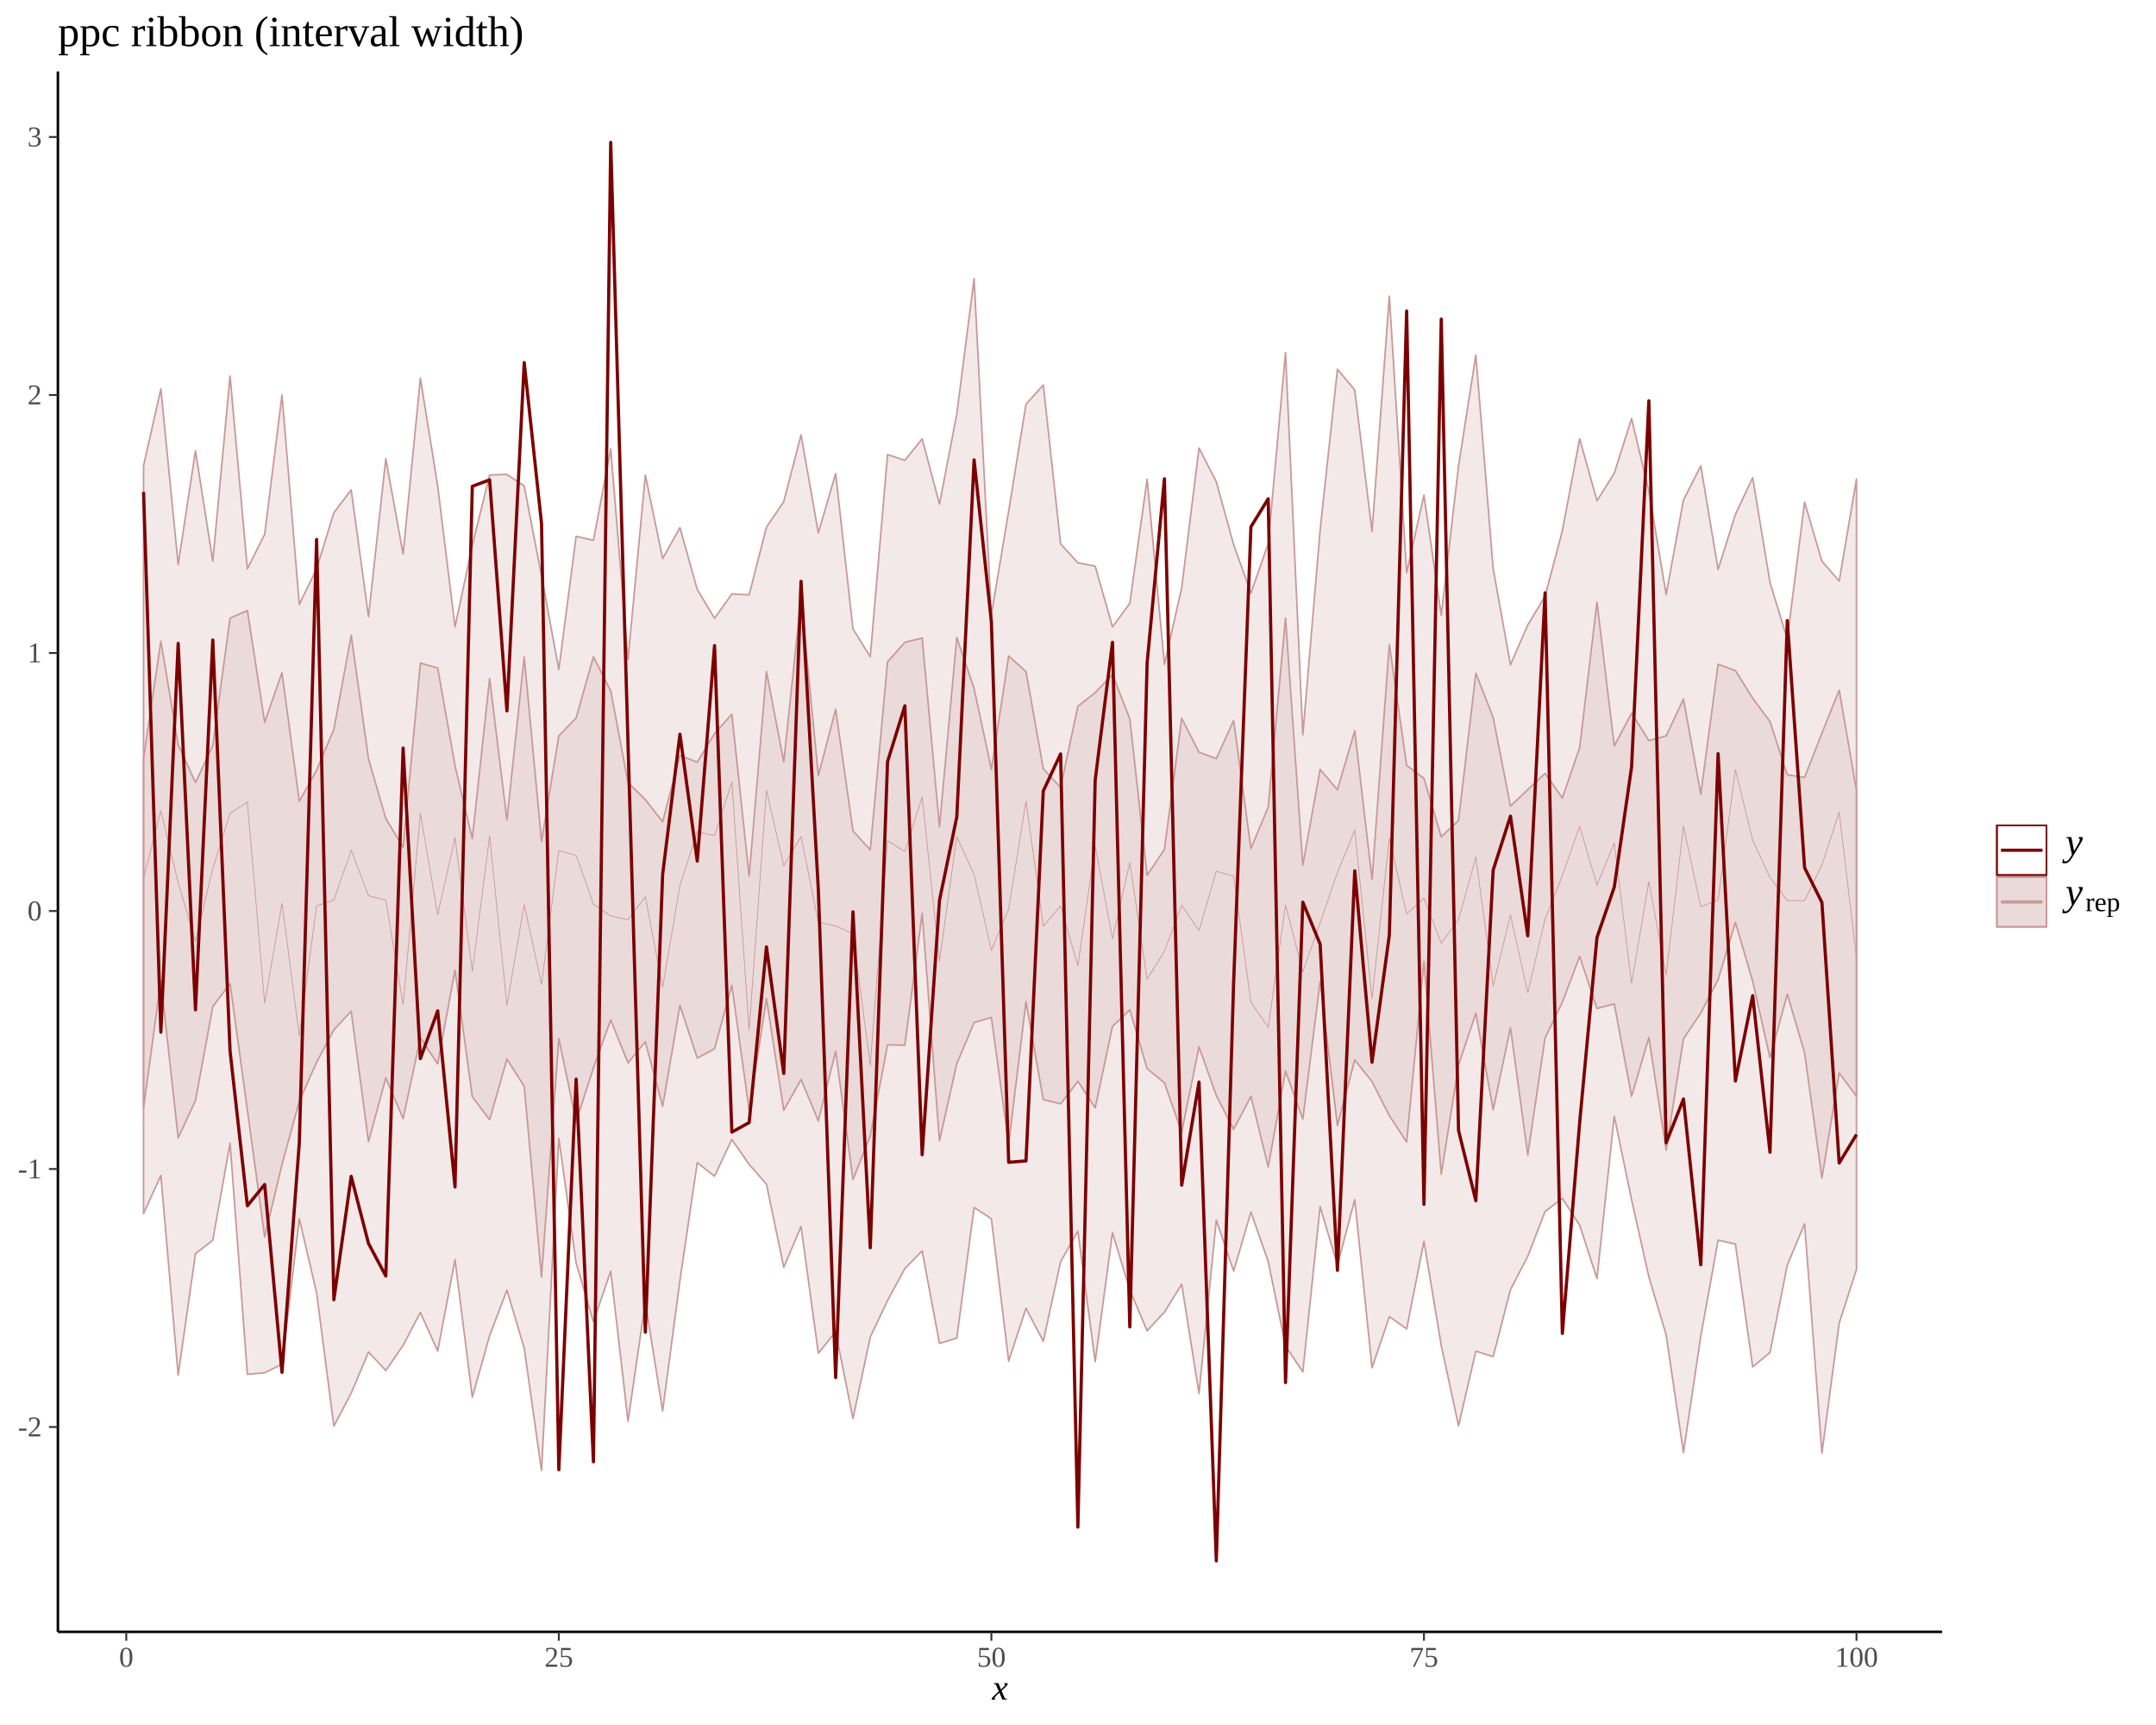
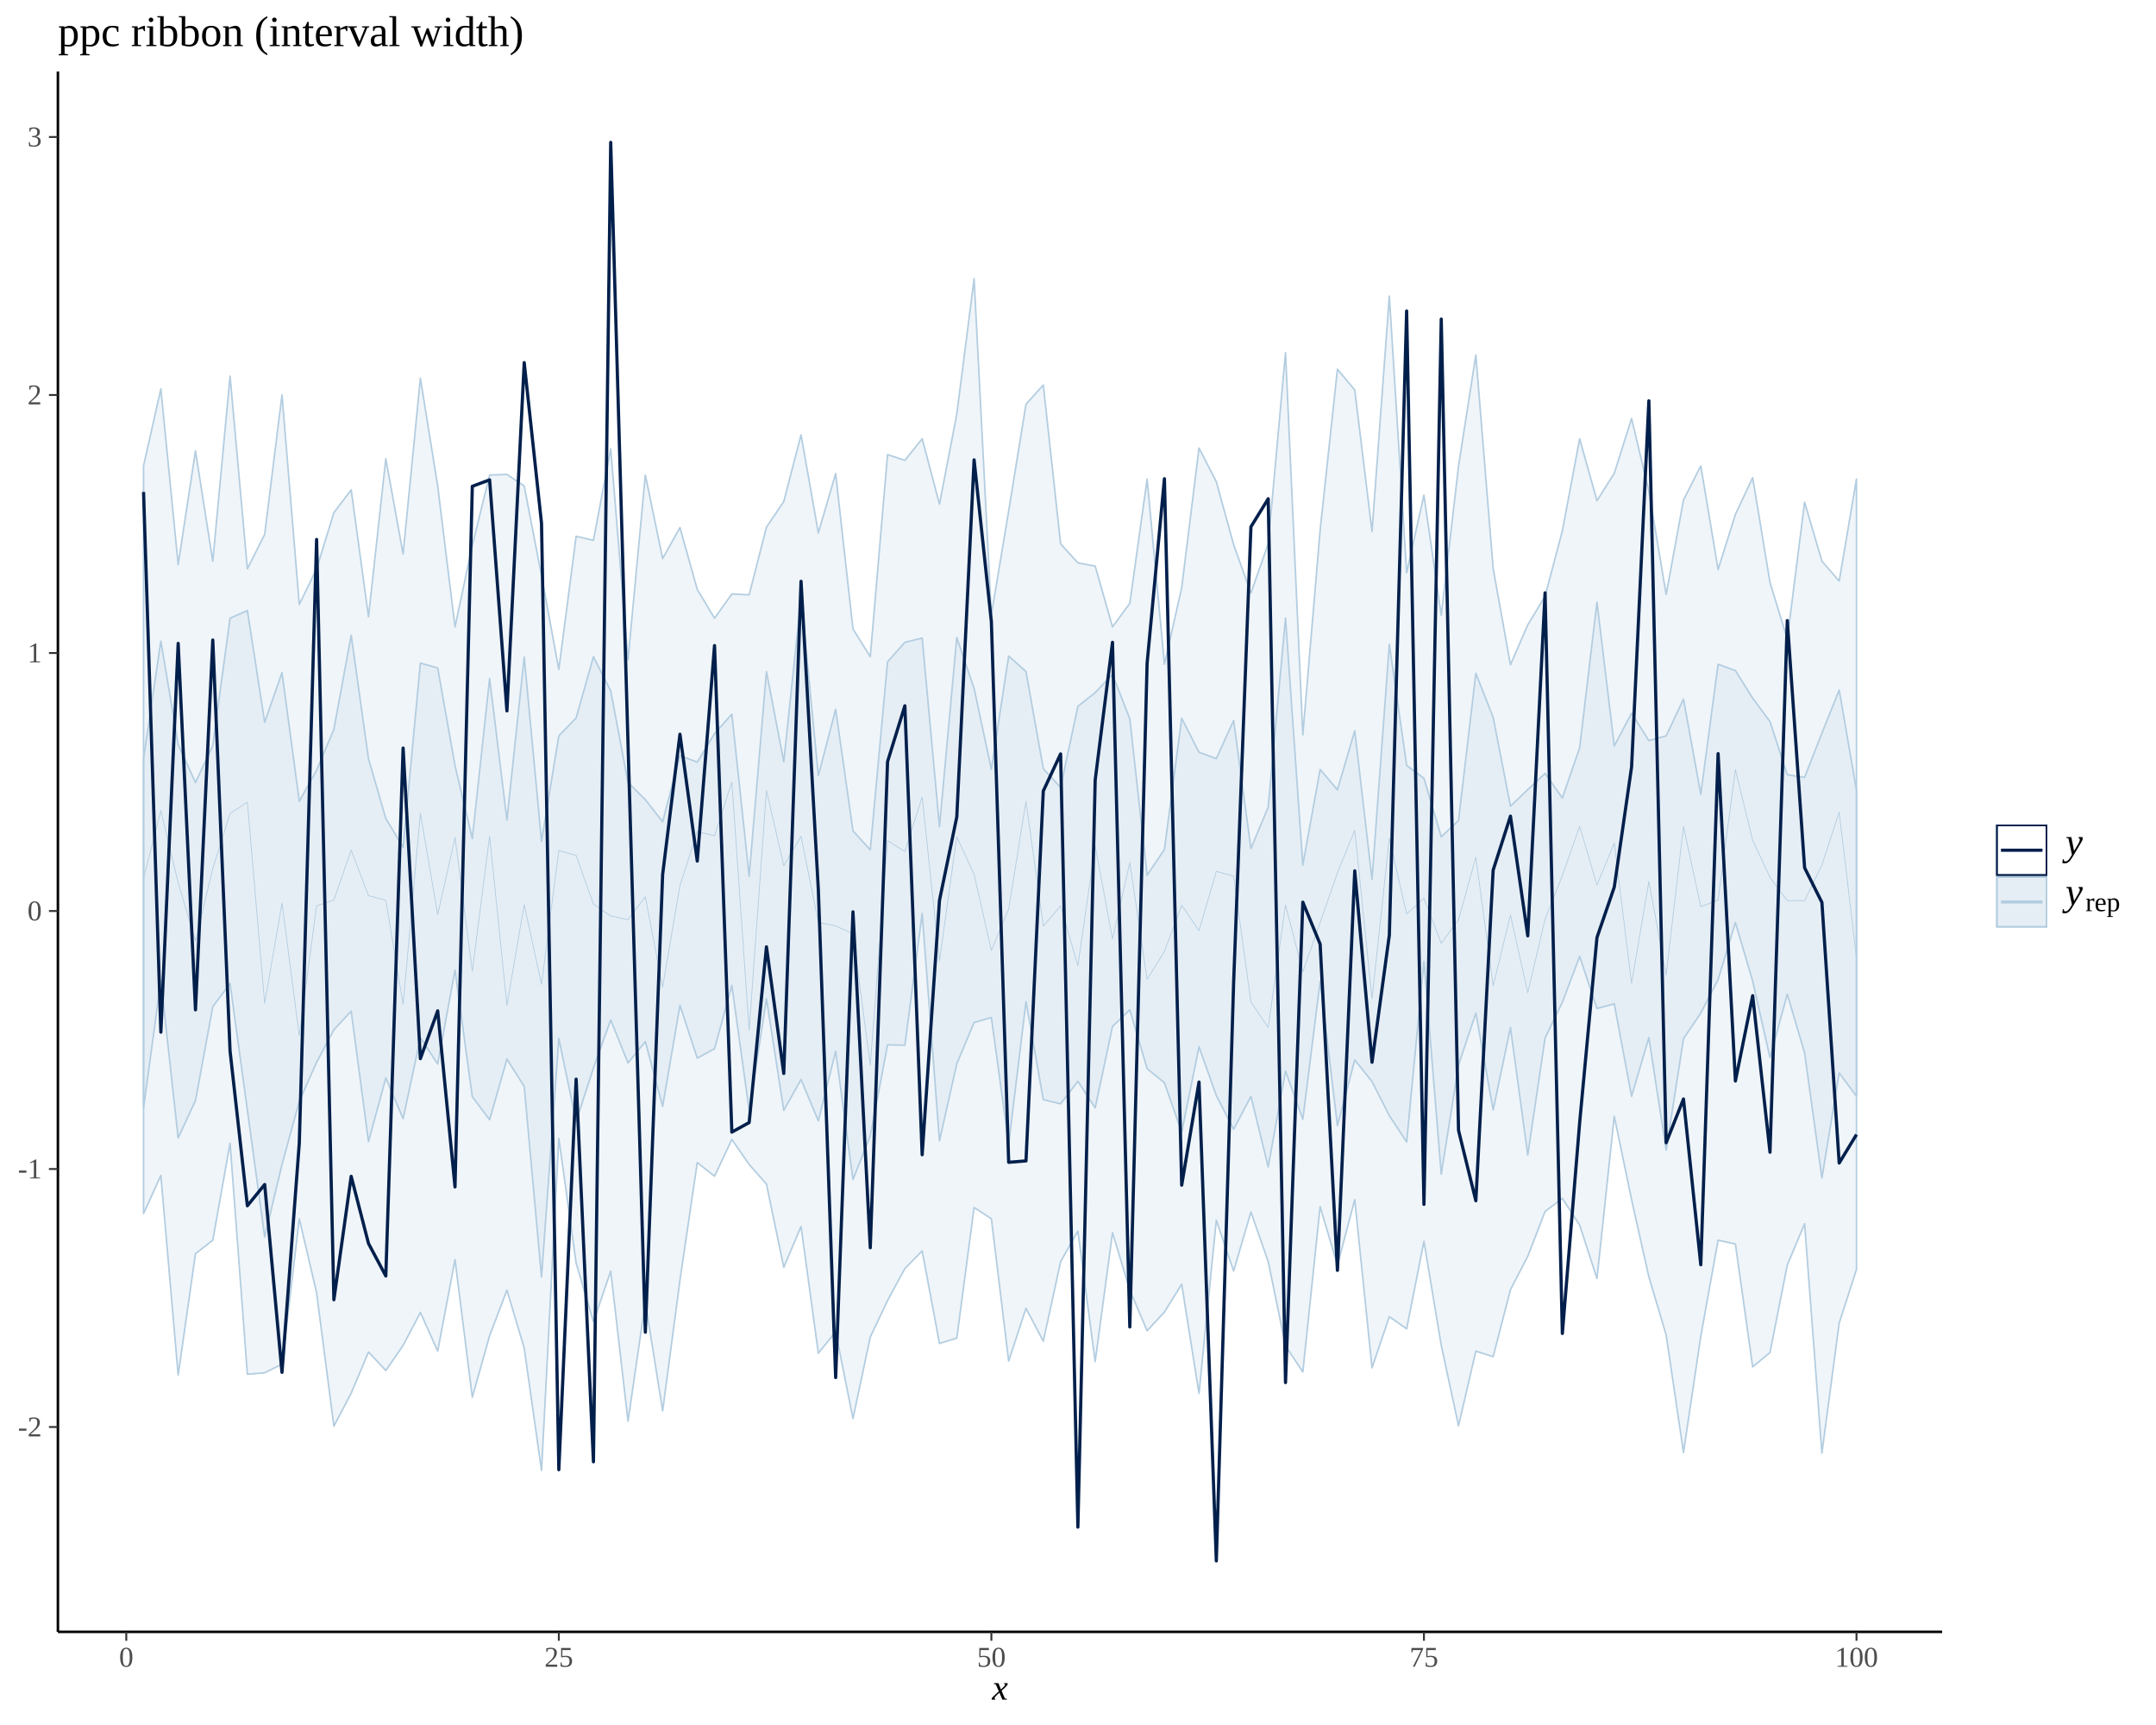
<svg xmlns="http://www.w3.org/2000/svg" viewBox="0 0 720.00 576.00">
  <defs>
    <style type="text/css">
    line, polyline, polygon, path, rect, circle {
      fill: none;
      stroke: #000000;
      stroke-linecap: round;
      stroke-linejoin: round;
      stroke-miterlimit: 10.00;
    }
  </style>
  </defs>
  <rect width="100%" height="100%" style="stroke: none; fill: #FFFFFF;" />
  <defs>
    <clipPath id="cpMTkuMzR8NjQ4LjU4fDU0NC44OXwyMy44Ng==">
      <rect x="19.34" y="23.86" width="629.24" height="521.03" />
    </clipPath>
  </defs>
-   <polygon points="47.94,155.55 53.72,129.85 59.50,188.52 65.28,150.56 71.06,187.40 76.83,125.57 82.61,189.94 88.39,178.41 94.17,131.90 99.95,201.82 105.73,189.94 111.50,171.18 117.28,163.56 123.06,205.93 128.84,153.18 134.62,184.98 140.39,126.28 146.17,162.32 151.95,209.32 157.73,182.13 163.51,158.62 169.29,158.42 175.06,162.27 180.84,192.24 186.62,223.53 192.40,179.07 198.18,180.43 203.95,149.86 209.73,220.24 215.51,158.64 221.29,186.51 227.07,176.16 232.85,196.82 238.62,206.43 244.40,198.34 250.18,198.62 255.96,176.02 261.74,167.50 267.51,145.21 273.29,177.94 279.07,158.14 284.85,210.01 290.63,219.29 296.40,151.80 302.18,153.72 307.96,146.51 313.74,168.34 319.52,138.30 325.30,93.09 331.07,205.27 336.85,170.64 342.63,134.98 348.41,128.56 354.19,181.60 359.96,187.94 365.74,189.03 371.52,209.33 377.30,201.45 383.08,160.01 388.86,221.78 394.63,196.27 400.41,149.61 406.19,160.86 411.97,181.86 417.75,198.03 423.52,181.55 429.30,117.78 435.08,245.37 440.86,177.04 446.64,123.29 452.42,130.21 458.19,177.48 463.97,98.88 469.75,191.23 475.53,165.33 481.31,205.46 487.08,155.60 492.86,118.56 498.64,189.85 504.42,221.98 510.20,208.68 515.98,199.09 521.75,177.26 527.53,146.51 533.31,167.21 539.09,158.03 544.87,139.75 550.64,164.02 556.42,198.52 562.20,166.98 567.98,155.57 573.76,190.15 579.54,171.77 585.31,159.50 591.09,194.48 596.87,213.39 602.65,167.67 608.43,187.38 614.20,194.03 619.98,159.94 619.98,423.84 614.20,441.81 608.43,485.19 602.65,408.64 596.87,422.41 591.09,451.63 585.31,456.43 579.54,415.39 573.76,414.11 567.98,446.17 562.20,485.00 556.42,445.75 550.64,426.35 544.87,400.59 539.09,372.74 533.31,426.90 527.53,409.08 521.75,400.15 515.98,404.54 510.20,419.49 504.42,430.64 498.64,453.00 492.86,451.17 487.08,476.07 481.31,449.24 475.53,414.49 469.75,443.71 463.97,439.65 458.19,456.73 452.42,400.57 446.64,422.48 440.86,402.90 435.08,458.11 429.30,449.39 423.52,421.25 417.75,404.71 411.97,424.42 406.19,407.43 400.41,465.30 394.63,428.81 388.86,438.13 383.08,444.35 377.30,430.74 371.52,411.59 365.74,454.67 359.96,411.08 354.19,421.31 348.41,447.85 342.63,436.85 336.85,454.49 331.07,406.96 325.30,403.19 319.52,446.81 313.74,448.59 307.96,417.70 302.18,423.59 296.40,434.26 290.63,446.45 284.85,473.68 279.07,444.71 273.29,451.85 267.51,409.53 261.74,423.18 255.96,395.39 250.18,388.82 244.40,380.48 238.62,392.75 232.85,388.21 227.07,427.51 221.29,471.10 215.51,434.77 209.73,474.56 203.95,424.45 198.18,441.38 192.40,421.75 186.62,380.11 180.84,491.01 175.06,450.15 169.29,430.79 163.51,445.99 157.73,466.55 151.95,420.60 146.17,451.16 140.39,438.23 134.62,449.24 128.84,457.64 123.06,451.45 117.28,465.19 111.50,476.20 105.73,431.65 99.95,406.98 94.17,455.52 88.39,458.39 82.61,458.89 76.83,381.72 71.06,414.13 65.28,418.61 59.50,459.17 53.72,392.49 47.94,405.24 " style="stroke-width: 0.53; stroke: #C79999; fill: #DCBCBC; fill-opacity: 0.33;" clip-path="url(#cpMTkuMzR8NjQ4LjU4fDU0NC44OXwyMy44Ng==)" />
-   <polygon points="47.94,253.25 53.72,214.07 59.50,248.64 65.28,261.31 71.06,248.96 76.83,206.41 82.61,203.87 88.39,241.18 94.17,224.60 99.95,267.56 105.73,257.22 111.50,243.52 117.28,212.15 123.06,253.39 128.84,273.31 134.62,282.92 140.39,221.41 146.17,223.06 151.95,255.70 157.73,280.01 163.51,226.58 169.29,273.83 175.06,219.39 180.84,280.96 186.62,245.71 192.40,239.74 198.18,219.31 203.95,230.70 209.73,261.30 215.51,267.01 221.29,274.41 227.07,252.28 232.85,254.50 238.62,244.97 244.40,238.48 250.18,292.60 255.96,224.26 261.74,254.37 267.51,199.80 273.29,258.98 279.07,236.86 284.85,277.45 290.63,283.80 296.40,220.99 302.18,214.49 307.96,213.05 313.74,276.06 319.52,212.87 325.30,229.90 331.07,256.91 336.85,219.06 342.63,224.25 348.41,256.70 354.19,262.95 359.96,235.85 365.74,231.28 371.52,225.23 377.30,240.02 383.08,292.25 388.86,283.62 394.63,239.86 400.41,251.18 406.19,253.32 411.97,240.58 417.75,283.36 423.52,269.49 429.30,206.36 435.08,288.87 440.86,256.92 446.64,263.74 452.42,244.00 458.19,293.65 463.97,215.16 469.75,255.57 475.53,259.90 481.31,279.43 487.08,273.96 492.86,224.82 498.64,239.55 504.42,269.17 510.20,263.67 515.98,258.25 521.75,266.45 527.53,249.68 533.31,201.10 539.09,249.07 544.87,238.14 550.64,247.31 556.42,245.72 562.20,233.46 567.98,265.21 573.76,221.81 579.54,223.92 585.31,233.14 591.09,240.94 596.87,258.69 602.65,259.59 608.43,244.82 614.20,230.43 619.98,263.93 619.98,366.06 614.20,358.28 608.43,393.35 602.65,351.56 596.87,331.97 591.09,353.16 585.31,327.63 579.54,308.01 573.76,327.12 567.98,338.26 562.20,346.86 556.42,384.04 550.64,346.46 544.87,366.08 539.09,335.21 533.31,336.74 527.53,319.35 521.75,334.68 515.98,346.59 510.20,385.68 504.42,343.12 498.64,370.64 492.86,338.27 487.08,355.63 481.31,392.08 475.53,320.97 469.75,381.32 463.97,372.52 458.19,361.15 452.42,353.94 446.64,375.90 440.86,327.63 435.08,373.72 429.30,357.64 423.52,389.64 417.75,366.10 411.97,377.09 406.19,365.81 400.41,349.55 394.63,378.01 388.86,361.55 383.08,356.83 377.30,337.20 371.52,342.74 365.74,369.92 359.96,361.06 354.19,368.58 348.41,367.17 342.63,334.47 336.85,381.97 331.07,339.75 325.30,341.43 319.52,355.20 313.74,380.96 307.96,305.00 302.18,349.02 296.40,348.88 290.63,379.31 284.85,393.87 279.07,351.03 273.29,374.29 267.51,360.45 261.74,370.76 255.96,333.50 250.18,370.74 244.40,329.02 238.62,350.20 232.85,353.31 227.07,335.69 221.29,369.44 215.51,347.82 209.73,354.93 203.95,340.56 198.18,356.60 192.40,374.47 186.62,346.78 180.84,426.41 175.06,362.74 169.29,353.64 163.51,373.90 157.73,366.23 151.95,323.93 146.17,355.27 140.39,346.54 134.62,373.53 128.84,359.92 123.06,381.23 117.28,337.64 111.50,343.86 105.73,354.70 99.95,367.69 94.17,388.85 88.39,413.02 82.61,370.64 76.83,328.42 71.06,336.13 65.28,367.48 59.50,379.98 53.72,327.42 47.94,369.91 " style="stroke-width: 0.53; stroke: #C79999; fill: #DCBCBC; fill-opacity: 0.33;" clip-path="url(#cpMTkuMzR8NjQ4LjU4fDU0NC44OXwyMy44Ng==)" />
-   <polyline points="47.94,293.26 53.72,270.71 59.50,294.76 65.28,314.20 71.06,289.98 76.83,271.64 82.61,267.83 88.39,335.05 94.17,301.58 99.95,345.80 105.73,302.48 111.50,300.52 117.28,283.87 123.06,299.08 128.84,300.58 134.62,335.41 140.39,271.58 146.17,305.40 151.95,279.69 157.73,324.33 163.51,279.14 169.29,335.70 175.06,302.06 180.84,328.70 186.62,284.04 192.40,285.64 198.18,301.91 203.95,305.84 209.73,307.09 215.51,299.45 221.29,329.62 227.07,295.71 232.85,277.69 238.62,279.08 244.40,261.11 250.18,343.98 255.96,263.89 261.74,289.06 267.51,279.27 273.29,308.01 279.07,309.16 284.85,311.84 290.63,355.71 296.40,280.72 302.18,284.35 307.96,266.15 313.74,320.89 319.52,279.40 325.30,291.96 331.07,317.34 336.85,303.54 342.63,267.52 348.41,309.27 354.19,302.48 359.96,322.51 365.74,282.44 371.52,313.48 377.30,288.04 383.08,326.99 388.86,317.69 394.63,302.27 400.41,310.78 406.19,290.93 411.97,292.56 417.75,334.59 423.52,343.06 429.30,302.20 435.08,324.51 440.86,308.08 446.64,291.42 452.42,277.23 458.19,333.46 463.97,279.92 469.75,305.19 475.53,299.94 481.31,314.94 487.08,307.13 492.86,286.20 498.64,329.22 504.42,305.53 510.20,331.46 515.98,306.94 521.75,292.36 527.53,275.91 533.31,295.56 539.09,281.50 544.87,328.39 550.64,294.33 556.42,325.56 562.20,275.90 567.98,302.75 573.76,300.57 579.54,257.00 585.31,280.57 591.09,292.98 596.87,300.74 602.65,300.72 608.43,288.83 614.20,271.18 619.98,319.97 " style="stroke-width: 0.27; stroke: #C79999; stroke-linecap: butt;" clip-path="url(#cpMTkuMzR8NjQ4LjU4fDU0NC44OXwyMy44Ng==)" />
-   <polyline points="47.94,164.28 53.72,344.65 59.50,214.84 65.28,337.19 71.06,213.72 76.83,350.95 82.61,402.62 88.39,395.52 94.17,458.24 99.95,381.68 105.73,180.13 111.50,434.00 117.28,392.79 123.06,415.21 128.84,426.07 134.62,249.79 140.39,353.49 146.17,337.53 151.95,396.32 157.73,162.38 163.51,160.23 169.29,237.37 175.06,121.09 180.84,174.74 186.62,490.75 192.40,360.35 198.18,488.11 203.95,47.54 209.73,248.44 215.51,444.84 221.29,292.00 227.07,245.17 232.85,287.53 238.62,215.57 244.40,378.03 250.18,374.84 255.96,316.16 261.74,358.44 267.51,194.11 273.29,297.18 279.07,459.98 284.85,304.48 290.63,416.63 296.40,254.33 302.18,235.67 307.96,385.58 313.74,300.65 319.52,272.80 325.30,153.56 331.07,207.59 336.85,388.11 342.63,387.64 348.41,264.12 354.19,251.74 359.96,509.92 365.74,260.49 371.52,214.48 377.30,443.08 383.08,221.46 388.86,159.86 394.63,395.74 400.41,361.31 406.19,521.21 411.97,328.15 417.75,175.91 423.52,166.54 429.30,461.66 435.08,301.25 440.86,315.25 446.64,424.19 452.42,290.79 458.19,354.70 463.97,312.25 469.75,103.85 475.53,402.15 481.31,106.55 487.08,377.45 492.86,400.94 498.64,290.56 504.42,272.52 510.20,312.48 515.98,197.96 521.75,445.26 527.53,374.84 533.31,313.05 539.09,296.22 544.87,256.09 550.64,133.84 556.42,381.57 562.20,366.97 567.98,422.32 573.76,251.66 579.54,360.96 585.31,332.47 591.09,384.74 596.87,207.22 602.65,289.76 608.43,301.33 614.20,388.35 619.98,378.84 " style="stroke-width: 1.07; stroke: #7C0000; stroke-linecap: butt;" clip-path="url(#cpMTkuMzR8NjQ4LjU4fDU0NC44OXwyMy44Ng==)" />
+   <polygon points="47.94,155.55 53.72,129.85 59.50,188.52 65.28,150.56 71.06,187.40 76.83,125.57 82.61,189.94 88.39,178.41 94.17,131.90 99.95,201.82 105.73,189.94 111.50,171.18 117.28,163.56 123.06,205.93 128.84,153.18 134.62,184.98 140.39,126.28 146.17,162.32 151.95,209.32 157.73,182.13 163.51,158.62 169.29,158.42 175.06,162.27 180.84,192.24 186.62,223.53 192.40,179.07 198.18,180.43 203.95,149.86 209.73,220.24 215.51,158.64 221.29,186.51 227.07,176.16 232.85,196.82 238.62,206.43 244.40,198.34 250.18,198.62 255.96,176.02 261.74,167.50 267.51,145.21 273.29,177.94 279.07,158.14 284.85,210.01 290.63,219.29 296.40,151.80 302.18,153.72 307.96,146.51 313.74,168.34 319.52,138.30 325.30,93.09 331.07,205.27 336.85,170.64 342.63,134.98 348.41,128.56 354.19,181.60 359.96,187.94 365.74,189.03 371.52,209.33 377.30,201.45 383.08,160.01 388.86,221.78 394.63,196.27 400.41,149.61 406.19,160.86 411.97,181.86 417.75,198.03 423.52,181.55 429.30,117.78 435.08,245.37 440.86,177.04 446.64,123.29 452.42,130.21 458.19,177.48 463.97,98.88 469.75,191.23 475.53,165.33 481.31,205.46 487.08,155.60 492.86,118.56 498.64,189.85 504.42,221.98 510.20,208.68 515.98,199.09 521.75,177.26 527.53,146.51 533.31,167.21 539.09,158.03 544.87,139.75 550.64,164.02 556.42,198.52 562.20,166.98 567.98,155.57 573.76,190.15 579.54,171.77 585.31,159.50 591.09,194.48 596.87,213.39 602.65,167.67 608.43,187.38 614.20,194.03 619.98,159.94 619.98,423.84 614.20,441.81 608.43,485.19 602.65,408.64 596.87,422.41 591.09,451.63 585.31,456.43 579.54,415.39 573.76,414.11 567.98,446.17 562.20,485.00 556.42,445.75 550.64,426.35 544.87,400.59 539.09,372.74 533.31,426.90 527.53,409.08 521.75,400.15 515.98,404.54 510.20,419.49 504.42,430.64 498.64,453.00 492.86,451.17 487.08,476.07 481.31,449.24 475.53,414.49 469.75,443.71 463.97,439.65 458.19,456.73 452.42,400.57 446.64,422.48 440.86,402.90 435.08,458.11 429.30,449.39 423.52,421.25 417.75,404.71 411.97,424.42 406.19,407.43 400.41,465.30 394.63,428.81 388.86,438.13 383.08,444.35 377.30,430.74 371.52,411.59 365.74,454.67 359.96,411.08 354.19,421.31 348.41,447.85 342.63,436.85 336.85,454.49 331.07,406.96 325.30,403.19 319.52,446.81 313.74,448.59 307.96,417.70 302.18,423.59 296.40,434.26 290.63,446.45 284.85,473.68 279.07,444.71 273.29,451.85 267.51,409.53 261.74,423.18 255.96,395.39 250.18,388.82 244.40,380.48 238.62,392.75 232.85,388.21 227.07,427.51 221.29,471.10 215.51,434.77 209.73,474.56 203.95,424.45 198.18,441.38 192.40,421.75 186.62,380.11 180.84,491.01 175.06,450.15 169.29,430.79 163.51,445.99 157.73,466.55 151.95,420.60 146.17,451.16 140.39,438.23 134.62,449.24 128.84,457.64 123.06,451.45 117.28,465.19 111.50,476.20 105.73,431.65 99.95,406.98 94.17,455.52 88.39,458.39 82.61,458.89 76.83,381.72 71.06,414.13 65.28,418.61 59.50,459.17 53.72,392.49 47.94,405.24 " style="stroke-width: 0.53; stroke: #B3CDE0; fill: #D1E1EC; fill-opacity: 0.33;" clip-path="url(#cpMTkuMzR8NjQ4LjU4fDU0NC44OXwyMy44Ng==)" />
+   <polygon points="47.94,253.25 53.72,214.07 59.50,248.64 65.28,261.31 71.06,248.96 76.83,206.41 82.61,203.87 88.39,241.18 94.17,224.60 99.95,267.56 105.73,257.22 111.50,243.52 117.28,212.15 123.06,253.39 128.84,273.31 134.62,282.92 140.39,221.41 146.17,223.06 151.95,255.70 157.73,280.01 163.51,226.58 169.29,273.83 175.06,219.39 180.84,280.96 186.62,245.71 192.40,239.74 198.18,219.31 203.95,230.70 209.73,261.30 215.51,267.01 221.29,274.41 227.07,252.28 232.85,254.50 238.62,244.97 244.40,238.48 250.18,292.60 255.96,224.26 261.74,254.37 267.51,199.80 273.29,258.98 279.07,236.86 284.85,277.45 290.63,283.80 296.40,220.99 302.18,214.49 307.96,213.05 313.74,276.06 319.52,212.87 325.30,229.90 331.07,256.91 336.85,219.06 342.63,224.25 348.41,256.70 354.19,262.95 359.96,235.85 365.74,231.28 371.52,225.23 377.30,240.02 383.08,292.25 388.86,283.62 394.63,239.86 400.41,251.18 406.19,253.32 411.97,240.58 417.75,283.36 423.52,269.49 429.30,206.36 435.08,288.87 440.86,256.92 446.64,263.74 452.42,244.00 458.19,293.65 463.97,215.16 469.75,255.57 475.53,259.90 481.31,279.43 487.08,273.96 492.86,224.82 498.64,239.55 504.42,269.17 510.20,263.67 515.98,258.25 521.75,266.45 527.53,249.68 533.31,201.10 539.09,249.07 544.87,238.14 550.64,247.31 556.42,245.72 562.20,233.46 567.98,265.21 573.76,221.81 579.54,223.92 585.31,233.14 591.09,240.94 596.87,258.69 602.65,259.59 608.43,244.82 614.20,230.43 619.98,263.93 619.98,366.06 614.20,358.28 608.43,393.35 602.65,351.56 596.87,331.97 591.09,353.16 585.31,327.63 579.54,308.01 573.76,327.12 567.98,338.26 562.20,346.86 556.42,384.04 550.64,346.46 544.87,366.08 539.09,335.21 533.31,336.74 527.53,319.35 521.75,334.68 515.98,346.59 510.20,385.68 504.42,343.12 498.64,370.64 492.86,338.27 487.08,355.63 481.31,392.08 475.53,320.97 469.75,381.32 463.97,372.52 458.19,361.15 452.42,353.94 446.64,375.90 440.86,327.63 435.08,373.72 429.30,357.64 423.52,389.64 417.75,366.10 411.97,377.09 406.19,365.81 400.41,349.55 394.63,378.01 388.86,361.55 383.08,356.83 377.30,337.20 371.52,342.74 365.74,369.92 359.96,361.06 354.19,368.58 348.41,367.17 342.63,334.47 336.85,381.97 331.07,339.75 325.30,341.43 319.52,355.20 313.74,380.96 307.96,305.00 302.18,349.02 296.40,348.88 290.63,379.31 284.85,393.87 279.07,351.03 273.29,374.29 267.51,360.45 261.74,370.76 255.96,333.50 250.18,370.74 244.40,329.02 238.62,350.20 232.85,353.31 227.07,335.69 221.29,369.44 215.51,347.82 209.73,354.93 203.95,340.56 198.18,356.60 192.40,374.47 186.62,346.78 180.84,426.41 175.06,362.74 169.29,353.64 163.51,373.90 157.73,366.23 151.95,323.93 146.17,355.27 140.39,346.54 134.62,373.53 128.84,359.92 123.06,381.23 117.28,337.64 111.50,343.86 105.73,354.70 99.95,367.69 94.17,388.85 88.39,413.02 82.61,370.64 76.83,328.42 71.06,336.13 65.28,367.48 59.50,379.98 53.72,327.42 47.94,369.91 " style="stroke-width: 0.53; stroke: #B3CDE0; fill: #D1E1EC; fill-opacity: 0.33;" clip-path="url(#cpMTkuMzR8NjQ4LjU4fDU0NC44OXwyMy44Ng==)" />
+   <polyline points="47.94,293.26 53.72,270.71 59.50,294.76 65.28,314.20 71.06,289.98 76.83,271.64 82.61,267.83 88.39,335.05 94.17,301.58 99.95,345.80 105.73,302.48 111.50,300.52 117.28,283.87 123.06,299.08 128.84,300.58 134.62,335.41 140.39,271.58 146.17,305.40 151.95,279.69 157.73,324.33 163.51,279.14 169.29,335.70 175.06,302.06 180.84,328.70 186.62,284.04 192.40,285.64 198.18,301.91 203.95,305.84 209.73,307.09 215.51,299.45 221.29,329.62 227.07,295.71 232.85,277.69 238.62,279.08 244.40,261.11 250.18,343.98 255.96,263.89 261.74,289.06 267.51,279.27 273.29,308.01 279.07,309.16 284.85,311.84 290.63,355.71 296.40,280.72 302.18,284.35 307.96,266.15 313.74,320.89 319.52,279.40 325.30,291.96 331.07,317.34 336.85,303.54 342.63,267.52 348.41,309.27 354.19,302.48 359.96,322.51 365.74,282.44 371.52,313.48 377.30,288.04 383.08,326.99 388.86,317.69 394.63,302.27 400.41,310.78 406.19,290.93 411.97,292.56 417.75,334.59 423.52,343.06 429.30,302.20 435.08,324.51 440.86,308.08 446.64,291.42 452.42,277.23 458.19,333.46 463.97,279.92 469.75,305.19 475.53,299.94 481.31,314.94 487.08,307.13 492.86,286.20 498.64,329.22 504.42,305.53 510.20,331.46 515.98,306.94 521.75,292.36 527.53,275.91 533.31,295.56 539.09,281.50 544.87,328.39 550.64,294.33 556.42,325.56 562.20,275.90 567.98,302.75 573.76,300.57 579.54,257.00 585.31,280.57 591.09,292.98 596.87,300.74 602.65,300.72 608.43,288.83 614.20,271.18 619.98,319.97 " style="stroke-width: 0.27; stroke: #B3CDE0; stroke-linecap: butt;" clip-path="url(#cpMTkuMzR8NjQ4LjU4fDU0NC44OXwyMy44Ng==)" />
+   <polyline points="47.94,164.28 53.72,344.65 59.50,214.84 65.28,337.19 71.06,213.72 76.83,350.95 82.61,402.62 88.39,395.52 94.17,458.24 99.95,381.68 105.73,180.13 111.50,434.00 117.28,392.79 123.06,415.21 128.84,426.07 134.62,249.79 140.39,353.49 146.17,337.53 151.95,396.32 157.73,162.38 163.51,160.23 169.29,237.37 175.06,121.09 180.84,174.74 186.62,490.75 192.40,360.35 198.18,488.11 203.95,47.54 209.73,248.44 215.51,444.84 221.29,292.00 227.07,245.17 232.85,287.53 238.62,215.57 244.40,378.03 250.18,374.84 255.96,316.16 261.74,358.44 267.51,194.11 273.29,297.18 279.07,459.98 284.85,304.48 290.63,416.63 296.40,254.33 302.18,235.67 307.96,385.58 313.74,300.65 319.52,272.80 325.30,153.56 331.07,207.59 336.85,388.11 342.63,387.64 348.41,264.12 354.19,251.74 359.96,509.92 365.74,260.49 371.52,214.48 377.30,443.08 383.08,221.46 388.86,159.86 394.63,395.74 400.41,361.31 406.19,521.21 411.97,328.15 417.75,175.91 423.52,166.54 429.30,461.66 435.08,301.25 440.86,315.25 446.64,424.19 452.42,290.79 458.19,354.70 463.97,312.25 469.75,103.85 475.53,402.15 481.31,106.55 487.08,377.45 492.86,400.94 498.64,290.56 504.42,272.52 510.20,312.48 515.98,197.96 521.75,445.26 527.53,374.84 533.31,313.05 539.09,296.22 544.87,256.09 550.64,133.84 556.42,381.57 562.20,366.97 567.98,422.32 573.76,251.66 579.54,360.96 585.31,332.47 591.09,384.74 596.87,207.22 602.65,289.76 608.43,301.33 614.20,388.35 619.98,378.84 " style="stroke-width: 1.07; stroke: #011F4B; stroke-linecap: butt;" clip-path="url(#cpMTkuMzR8NjQ4LjU4fDU0NC44OXwyMy44Ng==)" />
  <defs>
    <clipPath id="cpMC4wMHw3MjAuMDB8NTc2LjAwfDAuMDA=">
      <rect x="0.00" y="0.00" width="720.00" height="576.00" />
    </clipPath>
  </defs>
  <polyline points="19.34,544.89 19.34,23.86 " style="stroke-width: 0.85; stroke-linecap: butt;" clip-path="url(#cpMC4wMHw3MjAuMDB8NTc2LjAwfDAuMDA=)" />
  <g clip-path="url(#cpMC4wMHw3MjAuMDB8NTc2LjAwfDAuMDA=)">
    <text x="5.98" y="479.64" style="font-size: 9.60px; fill: #4D4D4D; font-family: Liberation Serif;" textLength="7.98px" lengthAdjust="spacingAndGlyphs">-2</text>
  </g>
  <g clip-path="url(#cpMC4wMHw3MjAuMDB8NTc2LjAwfDAuMDA=)">
    <text x="5.98" y="393.49" style="font-size: 9.60px; fill: #4D4D4D; font-family: Liberation Serif;" textLength="7.98px" lengthAdjust="spacingAndGlyphs">-1</text>
  </g>
  <g clip-path="url(#cpMC4wMHw3MjAuMDB8NTc2LjAwfDAuMDA=)">
    <text x="9.17" y="307.34" style="font-size: 9.60px; fill: #4D4D4D; font-family: Liberation Serif;" textLength="4.80px" lengthAdjust="spacingAndGlyphs">0</text>
  </g>
  <g clip-path="url(#cpMC4wMHw3MjAuMDB8NTc2LjAwfDAuMDA=)">
    <text x="9.17" y="221.19" style="font-size: 9.60px; fill: #4D4D4D; font-family: Liberation Serif;" textLength="4.80px" lengthAdjust="spacingAndGlyphs">1</text>
  </g>
  <g clip-path="url(#cpMC4wMHw3MjAuMDB8NTc2LjAwfDAuMDA=)">
    <text x="9.17" y="135.04" style="font-size: 9.60px; fill: #4D4D4D; font-family: Liberation Serif;" textLength="4.80px" lengthAdjust="spacingAndGlyphs">2</text>
  </g>
  <g clip-path="url(#cpMC4wMHw3MjAuMDB8NTc2LjAwfDAuMDA=)">
    <text x="9.17" y="48.89" style="font-size: 9.60px; fill: #4D4D4D; font-family: Liberation Serif;" textLength="4.80px" lengthAdjust="spacingAndGlyphs">3</text>
  </g>
  <polyline points="16.35,476.50 19.34,476.50 " style="stroke-width: 0.64; stroke: #333333; stroke-linecap: butt;" clip-path="url(#cpMC4wMHw3MjAuMDB8NTc2LjAwfDAuMDA=)" />
  <polyline points="16.35,390.35 19.34,390.35 " style="stroke-width: 0.64; stroke: #333333; stroke-linecap: butt;" clip-path="url(#cpMC4wMHw3MjAuMDB8NTc2LjAwfDAuMDA=)" />
  <polyline points="16.35,304.20 19.34,304.20 " style="stroke-width: 0.64; stroke: #333333; stroke-linecap: butt;" clip-path="url(#cpMC4wMHw3MjAuMDB8NTc2LjAwfDAuMDA=)" />
  <polyline points="16.35,218.05 19.34,218.05 " style="stroke-width: 0.64; stroke: #333333; stroke-linecap: butt;" clip-path="url(#cpMC4wMHw3MjAuMDB8NTc2LjAwfDAuMDA=)" />
  <polyline points="16.35,131.90 19.34,131.90 " style="stroke-width: 0.64; stroke: #333333; stroke-linecap: butt;" clip-path="url(#cpMC4wMHw3MjAuMDB8NTc2LjAwfDAuMDA=)" />
  <polyline points="16.35,45.75 19.34,45.75 " style="stroke-width: 0.64; stroke: #333333; stroke-linecap: butt;" clip-path="url(#cpMC4wMHw3MjAuMDB8NTc2LjAwfDAuMDA=)" />
  <polyline points="19.34,544.89 648.58,544.89 " style="stroke-width: 0.85; stroke-linecap: butt;" clip-path="url(#cpMC4wMHw3MjAuMDB8NTc2LjAwfDAuMDA=)" />
  <polyline points="42.17,547.88 42.17,544.89 " style="stroke-width: 0.64; stroke: #333333; stroke-linecap: butt;" clip-path="url(#cpMC4wMHw3MjAuMDB8NTc2LjAwfDAuMDA=)" />
  <polyline points="186.62,547.88 186.62,544.89 " style="stroke-width: 0.64; stroke: #333333; stroke-linecap: butt;" clip-path="url(#cpMC4wMHw3MjAuMDB8NTc2LjAwfDAuMDA=)" />
  <polyline points="331.07,547.88 331.07,544.89 " style="stroke-width: 0.64; stroke: #333333; stroke-linecap: butt;" clip-path="url(#cpMC4wMHw3MjAuMDB8NTc2LjAwfDAuMDA=)" />
  <polyline points="475.53,547.88 475.53,544.89 " style="stroke-width: 0.64; stroke: #333333; stroke-linecap: butt;" clip-path="url(#cpMC4wMHw3MjAuMDB8NTc2LjAwfDAuMDA=)" />
  <polyline points="619.98,547.88 619.98,544.89 " style="stroke-width: 0.64; stroke: #333333; stroke-linecap: butt;" clip-path="url(#cpMC4wMHw3MjAuMDB8NTc2LjAwfDAuMDA=)" />
  <g clip-path="url(#cpMC4wMHw3MjAuMDB8NTc2LjAwfDAuMDA=)">
    <text x="39.77" y="556.55" style="font-size: 9.60px; fill: #4D4D4D; font-family: Liberation Serif;" textLength="4.80px" lengthAdjust="spacingAndGlyphs">0</text>
  </g>
  <g clip-path="url(#cpMC4wMHw3MjAuMDB8NTc2LjAwfDAuMDA=)">
    <text x="181.82" y="556.55" style="font-size: 9.60px; fill: #4D4D4D; font-family: Liberation Serif;" textLength="9.59px" lengthAdjust="spacingAndGlyphs">25</text>
  </g>
  <g clip-path="url(#cpMC4wMHw3MjAuMDB8NTc2LjAwfDAuMDA=)">
    <text x="326.28" y="556.55" style="font-size: 9.60px; fill: #4D4D4D; font-family: Liberation Serif;" textLength="9.59px" lengthAdjust="spacingAndGlyphs">50</text>
  </g>
  <g clip-path="url(#cpMC4wMHw3MjAuMDB8NTc2LjAwfDAuMDA=)">
    <text x="470.73" y="556.55" style="font-size: 9.60px; fill: #4D4D4D; font-family: Liberation Serif;" textLength="9.59px" lengthAdjust="spacingAndGlyphs">75</text>
  </g>
  <g clip-path="url(#cpMC4wMHw3MjAuMDB8NTc2LjAwfDAuMDA=)">
    <text x="612.79" y="556.55" style="font-size: 9.60px; fill: #4D4D4D; font-family: Liberation Serif;" textLength="14.39px" lengthAdjust="spacingAndGlyphs">100</text>
  </g>
  <g clip-path="url(#cpMC4wMHw3MjAuMDB8NTc2LjAwfDAuMDA=)">
    <text x="331.30" y="567.54" style="font-size: 12.00px; font-style: italic; font-family: Liberation Serif;" textLength="5.33px" lengthAdjust="spacingAndGlyphs">x</text>
  </g>
-   <rect x="666.87" y="275.61" width="16.57" height="16.57" style="stroke-width: 0.53; stroke: #7C0000; stroke-linejoin: miter;" clip-path="url(#cpMC4wMHw3MjAuMDB8NTc2LjAwfDAuMDA=)" />
-   <rect x="666.87" y="275.61" width="16.57" height="16.57" style="stroke-width: 0.53; stroke: #7C0000; stroke-linejoin: miter;" clip-path="url(#cpMC4wMHw3MjAuMDB8NTc2LjAwfDAuMDA=)" />
-   <line x1="668.24" y1="283.90" x2="682.07" y2="283.90" style="stroke-width: 0.27; stroke: #7C0000; stroke-linecap: butt;" clip-path="url(#cpMC4wMHw3MjAuMDB8NTc2LjAwfDAuMDA=)" />
-   <line x1="668.24" y1="283.90" x2="682.07" y2="283.90" style="stroke-width: 1.07; stroke: #7C0000; stroke-linecap: butt;" clip-path="url(#cpMC4wMHw3MjAuMDB8NTc2LjAwfDAuMDA=)" />
-   <rect x="666.87" y="292.89" width="16.57" height="16.57" style="stroke-width: 0.53; stroke: #C79999; stroke-linejoin: miter; fill: #DCBCBC; fill-opacity: 0.33;" clip-path="url(#cpMC4wMHw3MjAuMDB8NTc2LjAwfDAuMDA=)" />
-   <rect x="666.87" y="292.89" width="16.57" height="16.57" style="stroke-width: 0.53; stroke: #C79999; stroke-linejoin: miter; fill: #DCBCBC; fill-opacity: 0.33;" clip-path="url(#cpMC4wMHw3MjAuMDB8NTc2LjAwfDAuMDA=)" />
-   <line x1="668.24" y1="301.18" x2="682.07" y2="301.18" style="stroke-width: 0.27; stroke: #C79999; stroke-linecap: butt;" clip-path="url(#cpMC4wMHw3MjAuMDB8NTc2LjAwfDAuMDA=)" />
-   <line x1="668.24" y1="301.18" x2="682.07" y2="301.18" style="stroke-width: 1.07; stroke: #C79999; stroke-linecap: butt;" clip-path="url(#cpMC4wMHw3MjAuMDB8NTc2LjAwfDAuMDA=)" />
+   <rect x="666.87" y="275.61" width="16.57" height="16.57" style="stroke-width: 0.53; stroke: #011F4B; stroke-linejoin: miter;" clip-path="url(#cpMC4wMHw3MjAuMDB8NTc2LjAwfDAuMDA=)" />
+   <rect x="666.87" y="275.61" width="16.57" height="16.57" style="stroke-width: 0.53; stroke: #011F4B; stroke-linejoin: miter;" clip-path="url(#cpMC4wMHw3MjAuMDB8NTc2LjAwfDAuMDA=)" />
+   <line x1="668.24" y1="283.90" x2="682.07" y2="283.90" style="stroke-width: 0.27; stroke: #011F4B; stroke-linecap: butt;" clip-path="url(#cpMC4wMHw3MjAuMDB8NTc2LjAwfDAuMDA=)" />
+   <line x1="668.24" y1="283.90" x2="682.07" y2="283.90" style="stroke-width: 1.07; stroke: #011F4B; stroke-linecap: butt;" clip-path="url(#cpMC4wMHw3MjAuMDB8NTc2LjAwfDAuMDA=)" />
+   <rect x="666.87" y="292.89" width="16.57" height="16.57" style="stroke-width: 0.53; stroke: #B3CDE0; stroke-linejoin: miter; fill: #D1E1EC; fill-opacity: 0.33;" clip-path="url(#cpMC4wMHw3MjAuMDB8NTc2LjAwfDAuMDA=)" />
+   <rect x="666.87" y="292.89" width="16.57" height="16.57" style="stroke-width: 0.53; stroke: #B3CDE0; stroke-linejoin: miter; fill: #D1E1EC; fill-opacity: 0.33;" clip-path="url(#cpMC4wMHw3MjAuMDB8NTc2LjAwfDAuMDA=)" />
+   <line x1="668.24" y1="301.18" x2="682.07" y2="301.18" style="stroke-width: 0.27; stroke: #B3CDE0; stroke-linecap: butt;" clip-path="url(#cpMC4wMHw3MjAuMDB8NTc2LjAwfDAuMDA=)" />
+   <line x1="668.24" y1="301.18" x2="682.07" y2="301.18" style="stroke-width: 1.07; stroke: #B3CDE0; stroke-linecap: butt;" clip-path="url(#cpMC4wMHw3MjAuMDB8NTc2LjAwfDAuMDA=)" />
  <g clip-path="url(#cpMC4wMHw3MjAuMDB8NTc2LjAwfDAuMDA=)">
    <text x="689.77" y="285.47" style="font-size: 13.00px; font-style: italic; font-family: Liberation Serif;" textLength="5.77px" lengthAdjust="spacingAndGlyphs">y</text>
  </g>
  <g clip-path="url(#cpMC4wMHw3MjAuMDB8NTc2LjAwfDAuMDA=)">
    <text x="689.77" y="302.15" style="font-size: 13.00px; font-style: italic; font-family: Liberation Serif;" textLength="5.77px" lengthAdjust="spacingAndGlyphs">y</text>
  </g>
  <g clip-path="url(#cpMC4wMHw3MjAuMDB8NTc2LjAwfDAuMDA=)">
    <text x="696.44" y="304.24" style="font-size: 9.10px; font-family: Liberation Serif;" textLength="3.03px" lengthAdjust="spacingAndGlyphs">r</text>
  </g>
  <g clip-path="url(#cpMC4wMHw3MjAuMDB8NTc2LjAwfDAuMDA=)">
    <text x="699.47" y="304.24" style="font-size: 9.10px; font-family: Liberation Serif;" textLength="4.03px" lengthAdjust="spacingAndGlyphs">e</text>
  </g>
  <g clip-path="url(#cpMC4wMHw3MjAuMDB8NTc2LjAwfDAuMDA=)">
    <text x="703.50" y="304.24" style="font-size: 9.10px; font-family: Liberation Serif;" textLength="4.55px" lengthAdjust="spacingAndGlyphs">p</text>
  </g>
  <g clip-path="url(#cpMC4wMHw3MjAuMDB8NTc2LjAwfDAuMDA=)">
    <text x="19.34" y="15.40" style="font-size: 14.40px; font-family: Liberation Serif;" textLength="155.56px" lengthAdjust="spacingAndGlyphs">ppc ribbon (interval width)</text>
  </g>
</svg>
